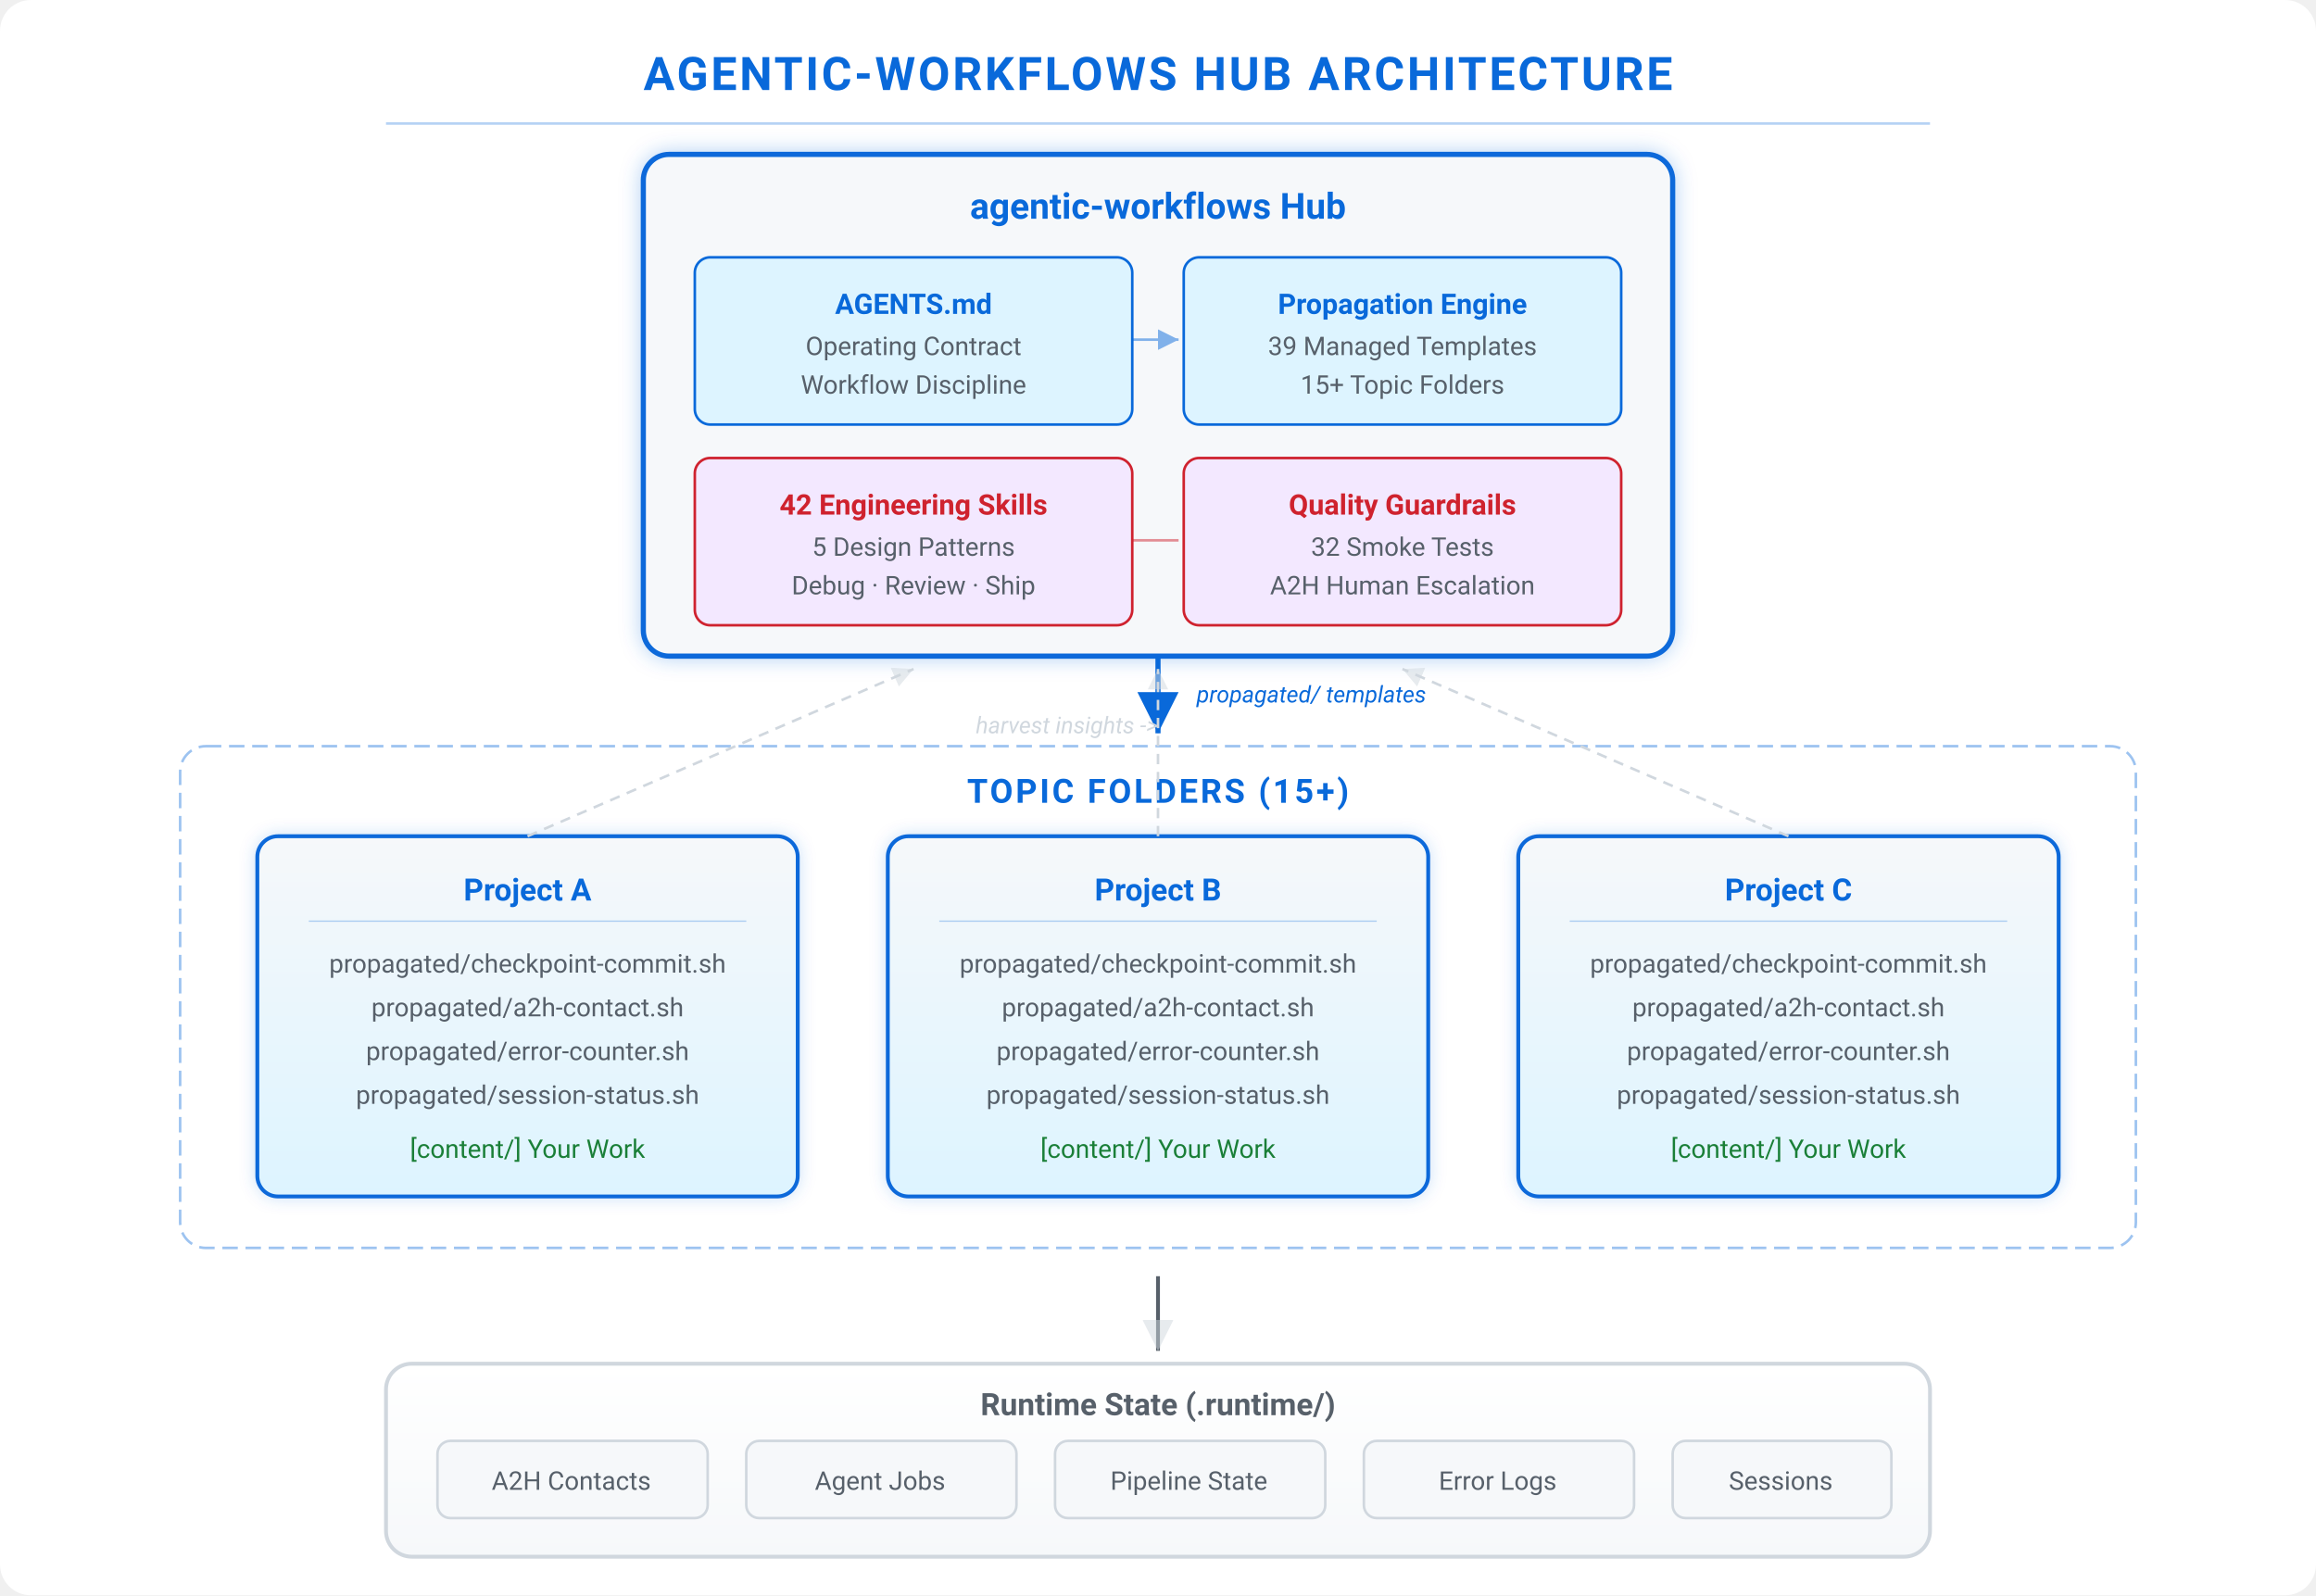
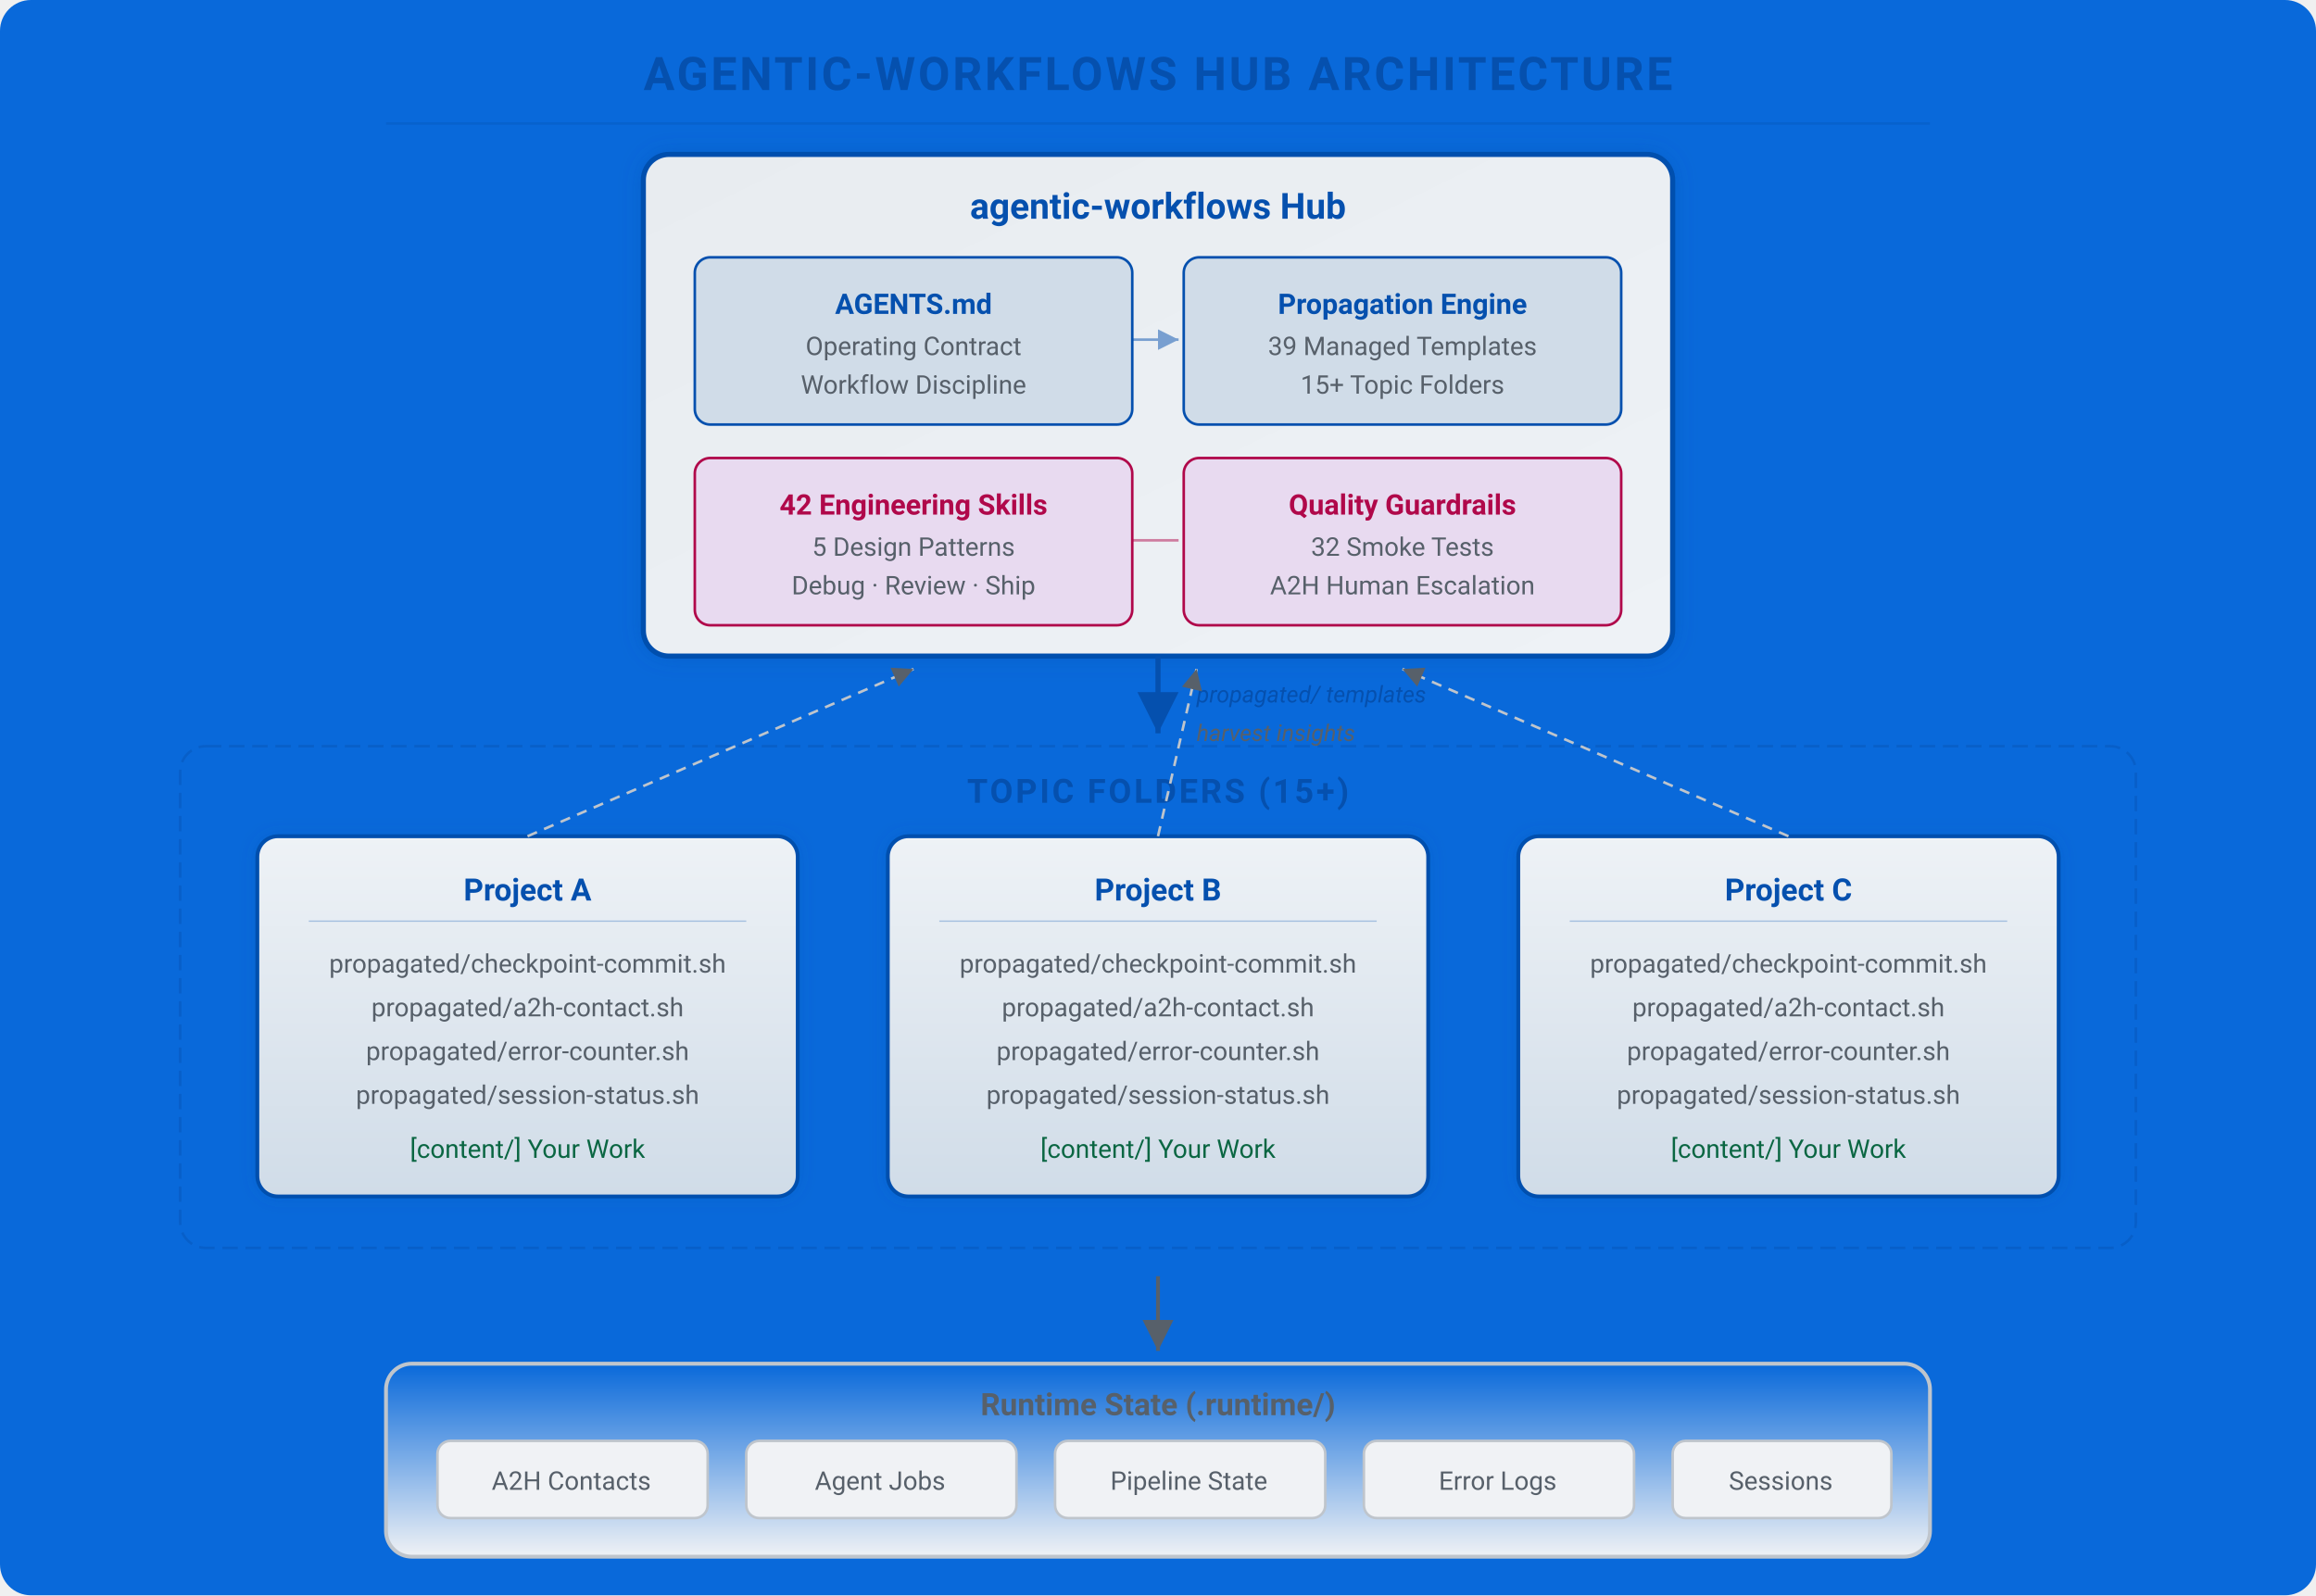
- <svg xmlns="http://www.w3.org/2000/svg" viewBox="0 0 900 620" width="100%" height="100%" style="max-width:900px; background:#ffffff; border-radius:12px; font-family:-apple-system,BlinkMacSystemFont,'Segoe UI',Roboto,sans-serif;">
+ <svg xmlns="http://www.w3.org/2000/svg" viewBox="0 0 900 620" width="100%" height="100%" style="max-width:900px; background:#0969da; border-radius:12px; font-family:-apple-system,BlinkMacSystemFont,'Segoe UI',Roboto,sans-serif;">
  <defs>
    <linearGradient id="hubGrad" x1="0%" y1="0%" x2="100%" y2="100%">
-       <stop offset="0%" stop-color="#f6f8fa" />
-       <stop offset="100%" stop-color="#f6f8fa" />
+       <stop offset="0%" stop-color="#e8ecf0" />
+       <stop offset="100%" stop-color="#eef2f6" />
    </linearGradient>
    <linearGradient id="topicGrad" x1="0%" y1="0%" x2="0%" y2="100%">
-       <stop offset="0%" stop-color="#f6f8fa" />
-       <stop offset="100%" stop-color="#ddf4ff" />
+       <stop offset="0%" stop-color="#eef2f6" />
+       <stop offset="100%" stop-color="#d0dce8" />
    </linearGradient>
    <linearGradient id="runtimeGrad" x1="0%" y1="0%" x2="0%" y2="100%">
-       <stop offset="0%" stop-color="#ffffff" />
-       <stop offset="100%" stop-color="#f6f8fa" />
+       <stop offset="0%" stop-color="#0969da" />
+       <stop offset="100%" stop-color="#f0f2f5" />
    </linearGradient>
    <linearGradient id="accentGrad" x1="0%" y1="0%" x2="100%" y2="0%">
-       <stop offset="0%" stop-color="#0969da" />
-       <stop offset="100%" stop-color="#0969da" />
+       <stop offset="0%" stop-color="#0550ae" />
+       <stop offset="100%" stop-color="#0550ae" />
    </linearGradient>
    <filter id="glow">
-       <feDropShadow dx="0" dy="0" stdDeviation="4" flood-color="#0969da" flood-opacity="0.3" />
+       <feDropShadow dx="0" dy="0" stdDeviation="4" flood-color="#0550ae" flood-opacity="0.3" />
    </filter>
    <filter id="glowTopic">
-       <feDropShadow dx="0" dy="0" stdDeviation="3" flood-color="#0969da" flood-opacity="0.2" />
+       <feDropShadow dx="0" dy="0" stdDeviation="3" flood-color="#0550ae" flood-opacity="0.2" />
    </filter>
    <marker id="arrowT" viewBox="0 0 10 10" refX="10" refY="5" markerWidth="8" markerHeight="8" orient="auto">
-       <path d="M 0 0 L 10 5 L 0 10 z" fill="#0969da" />
+       <path d="M 0 0 L 10 5 L 0 10 z" fill="#0550ae" />
    </marker>
    <marker id="arrowB" viewBox="0 0 10 10" refX="10" refY="5" markerWidth="8" markerHeight="8" orient="auto">
-       <path d="M 0 0 L 10 5 L 0 10 z" fill="#d0d7de" opacity="0.5" />
+       <path d="M 0 0 L 10 5 L 0 10 z" fill="#57606a" />
    </marker>
  </defs>
-   <rect width="900" height="620" rx="12" fill="#ffffff" />
-   <text x="450" y="35" fill="#0969da" font-size="18" font-weight="bold" text-anchor="middle" letter-spacing="1">AGENTIC-WORKFLOWS HUB ARCHITECTURE</text>
-   <line x1="150" y1="48" x2="750" y2="48" stroke="#0969da" stroke-width="1" opacity="0.3" />
-   <rect x="250" y="60" width="400" height="195" rx="10" fill="url(#hubGrad)" stroke="#0969da" stroke-width="2" filter="url(#glow)" />
-   <text x="450" y="85" fill="#0969da" font-size="14" font-weight="bold" text-anchor="middle">agentic-workflows Hub</text>
-   <rect x="270" y="100" width="170" height="65" rx="6" fill="#ddf4ff" stroke="#0969da" stroke-width="1" />
-   <text x="355" y="122" fill="#0969da" font-size="11" font-weight="bold" text-anchor="middle">AGENTS.md</text>
+   <rect width="900" height="620" rx="12" fill="#0969da" />
+   <text x="450" y="35" fill="#0550ae" font-size="18" font-weight="bold" text-anchor="middle" letter-spacing="1">AGENTIC-WORKFLOWS HUB ARCHITECTURE</text>
+   <line x1="150" y1="48" x2="750" y2="48" stroke="#0550ae" stroke-width="1" opacity="0.3" />
+   <rect x="250" y="60" width="400" height="195" rx="10" fill="url(#hubGrad)" stroke="#0550ae" stroke-width="2" filter="url(#glow)" />
+   <text x="450" y="85" fill="#0550ae" font-size="14" font-weight="bold" text-anchor="middle">agentic-workflows Hub</text>
+   <rect x="270" y="100" width="170" height="65" rx="6" fill="#d0dce8" stroke="#0550ae" stroke-width="1" />
+   <text x="355" y="122" fill="#0550ae" font-size="11" font-weight="bold" text-anchor="middle">AGENTS.md</text>
  <text x="355" y="138" fill="#57606a" font-size="10" text-anchor="middle">Operating Contract</text>
  <text x="355" y="153" fill="#57606a" font-size="10" text-anchor="middle">Workflow Discipline</text>
-   <rect x="460" y="100" width="170" height="65" rx="6" fill="#ddf4ff" stroke="#0969da" stroke-width="1" />
-   <text x="545" y="122" fill="#0969da" font-size="11" font-weight="bold" text-anchor="middle">Propagation Engine</text>
+   <rect x="460" y="100" width="170" height="65" rx="6" fill="#d0dce8" stroke="#0550ae" stroke-width="1" />
+   <text x="545" y="122" fill="#0550ae" font-size="11" font-weight="bold" text-anchor="middle">Propagation Engine</text>
  <text x="545" y="138" fill="#57606a" font-size="10" text-anchor="middle">39 Managed Templates</text>
  <text x="545" y="153" fill="#57606a" font-size="10" text-anchor="middle">15+ Topic Folders</text>
-   <rect x="270" y="178" width="170" height="65" rx="6" fill="#f3e8ff" stroke="#cf222e" stroke-width="1" />
-   <text x="355" y="200" fill="#cf222e" font-size="11" font-weight="bold" text-anchor="middle">42 Engineering Skills</text>
+   <rect x="270" y="178" width="170" height="65" rx="6" fill="#e8daf0" stroke="#b0084a" stroke-width="1" />
+   <text x="355" y="200" fill="#b0084a" font-size="11" font-weight="bold" text-anchor="middle">42 Engineering Skills</text>
  <text x="355" y="216" fill="#57606a" font-size="10" text-anchor="middle">5 Design Patterns</text>
  <text x="355" y="231" fill="#57606a" font-size="10" text-anchor="middle">Debug · Review · Ship</text>
-   <rect x="460" y="178" width="170" height="65" rx="6" fill="#f3e8ff" stroke="#cf222e" stroke-width="1" />
-   <text x="545" y="200" fill="#cf222e" font-size="11" font-weight="bold" text-anchor="middle">Quality Guardrails</text>
+   <rect x="460" y="178" width="170" height="65" rx="6" fill="#e8daf0" stroke="#b0084a" stroke-width="1" />
+   <text x="545" y="200" fill="#b0084a" font-size="11" font-weight="bold" text-anchor="middle">Quality Guardrails</text>
  <text x="545" y="216" fill="#57606a" font-size="10" text-anchor="middle">32 Smoke Tests</text>
  <text x="545" y="231" fill="#57606a" font-size="10" text-anchor="middle">A2H Human Escalation</text>
-   <line x1="440" y1="132" x2="458" y2="132" stroke="#0969da" stroke-width="1" opacity="0.5" marker-end="url(#arrowT)" />
-   <line x1="440" y1="210" x2="458" y2="210" stroke="#cf222e" stroke-width="1" opacity="0.5" />
-   <line x1="450" y1="255" x2="450" y2="285" stroke="#0969da" stroke-width="2" marker-end="url(#arrowT)" />
-   <text x="465" y="273" fill="#0969da" font-size="9" font-style="italic">propagated/ templates</text>
-   <rect x="70" y="290" width="760" height="195" rx="10" fill="none" stroke="#0969da" stroke-width="1" stroke-dasharray="6,3" opacity="0.4" />
-   <text x="450" y="312" fill="#0969da" font-size="13" font-weight="bold" text-anchor="middle" letter-spacing="1">TOPIC FOLDERS (15+)</text>
-   <rect x="100" y="325" width="210" height="140" rx="8" fill="url(#topicGrad)" stroke="#0969da" stroke-width="1.5" filter="url(#glowTopic)" />
-   <text x="205" y="350" fill="#0969da" font-size="12" font-weight="bold" text-anchor="middle">Project A</text>
-   <line x1="120" y1="358" x2="290" y2="358" stroke="#0969da" stroke-width="0.5" opacity="0.3" />
+   <line x1="440" y1="132" x2="458" y2="132" stroke="#0550ae" stroke-width="1" opacity="0.5" marker-end="url(#arrowT)" />
+   <line x1="440" y1="210" x2="458" y2="210" stroke="#b0084a" stroke-width="1" opacity="0.5" />
+   <line x1="450" y1="255" x2="450" y2="285" stroke="#0550ae" stroke-width="2" marker-end="url(#arrowT)" />
+   <text x="465" y="273" fill="#0550ae" font-size="9" font-style="italic">propagated/ templates</text>
+   <rect x="70" y="290" width="760" height="195" rx="10" fill="none" stroke="#0550ae" stroke-width="1" stroke-dasharray="6,3" opacity="0.4" />
+   <text x="450" y="312" fill="#0550ae" font-size="13" font-weight="bold" text-anchor="middle" letter-spacing="1">TOPIC FOLDERS (15+)</text>
+   <rect x="100" y="325" width="210" height="140" rx="8" fill="url(#topicGrad)" stroke="#0550ae" stroke-width="1.5" filter="url(#glowTopic)" />
+   <text x="205" y="350" fill="#0550ae" font-size="12" font-weight="bold" text-anchor="middle">Project A</text>
+   <line x1="120" y1="358" x2="290" y2="358" stroke="#0550ae" stroke-width="0.5" opacity="0.3" />
  <text x="205" y="378" fill="#57606a" font-size="10" text-anchor="middle">propagated/checkpoint-commit.sh</text>
  <text x="205" y="395" fill="#57606a" font-size="10" text-anchor="middle">propagated/a2h-contact.sh</text>
  <text x="205" y="412" fill="#57606a" font-size="10" text-anchor="middle">propagated/error-counter.sh</text>
  <text x="205" y="429" fill="#57606a" font-size="10" text-anchor="middle">propagated/session-status.sh</text>
-   <text x="205" y="450" fill="#1a7f37" font-size="10" text-anchor="middle">[content/] Your Work</text>
-   <rect x="345" y="325" width="210" height="140" rx="8" fill="url(#topicGrad)" stroke="#0969da" stroke-width="1.5" filter="url(#glowTopic)" />
-   <text x="450" y="350" fill="#0969da" font-size="12" font-weight="bold" text-anchor="middle">Project B</text>
-   <line x1="365" y1="358" x2="535" y2="358" stroke="#0969da" stroke-width="0.5" opacity="0.3" />
+   <text x="205" y="450" fill="#0a6642" font-size="10" text-anchor="middle">[content/] Your Work</text>
+   <rect x="345" y="325" width="210" height="140" rx="8" fill="url(#topicGrad)" stroke="#0550ae" stroke-width="1.5" filter="url(#glowTopic)" />
+   <text x="450" y="350" fill="#0550ae" font-size="12" font-weight="bold" text-anchor="middle">Project B</text>
+   <line x1="365" y1="358" x2="535" y2="358" stroke="#0550ae" stroke-width="0.5" opacity="0.3" />
  <text x="450" y="378" fill="#57606a" font-size="10" text-anchor="middle">propagated/checkpoint-commit.sh</text>
  <text x="450" y="395" fill="#57606a" font-size="10" text-anchor="middle">propagated/a2h-contact.sh</text>
  <text x="450" y="412" fill="#57606a" font-size="10" text-anchor="middle">propagated/error-counter.sh</text>
  <text x="450" y="429" fill="#57606a" font-size="10" text-anchor="middle">propagated/session-status.sh</text>
-   <text x="450" y="450" fill="#1a7f37" font-size="10" text-anchor="middle">[content/] Your Work</text>
-   <rect x="590" y="325" width="210" height="140" rx="8" fill="url(#topicGrad)" stroke="#0969da" stroke-width="1.5" filter="url(#glowTopic)" />
-   <text x="695" y="350" fill="#0969da" font-size="12" font-weight="bold" text-anchor="middle">Project C</text>
-   <line x1="610" y1="358" x2="780" y2="358" stroke="#0969da" stroke-width="0.5" opacity="0.3" />
+   <text x="450" y="450" fill="#0a6642" font-size="10" text-anchor="middle">[content/] Your Work</text>
+   <rect x="590" y="325" width="210" height="140" rx="8" fill="url(#topicGrad)" stroke="#0550ae" stroke-width="1.5" filter="url(#glowTopic)" />
+   <text x="695" y="350" fill="#0550ae" font-size="12" font-weight="bold" text-anchor="middle">Project C</text>
+   <line x1="610" y1="358" x2="780" y2="358" stroke="#0550ae" stroke-width="0.5" opacity="0.3" />
  <text x="695" y="378" fill="#57606a" font-size="10" text-anchor="middle">propagated/checkpoint-commit.sh</text>
  <text x="695" y="395" fill="#57606a" font-size="10" text-anchor="middle">propagated/a2h-contact.sh</text>
  <text x="695" y="412" fill="#57606a" font-size="10" text-anchor="middle">propagated/error-counter.sh</text>
  <text x="695" y="429" fill="#57606a" font-size="10" text-anchor="middle">propagated/session-status.sh</text>
-   <text x="695" y="450" fill="#1a7f37" font-size="10" text-anchor="middle">[content/] Your Work</text>
-   <line x1="205" y1="325" x2="355" y2="260" stroke="#d0d7de" stroke-width="1" stroke-dasharray="4,3" marker-end="url(#arrowB)" />
-   <line x1="450" y1="325" x2="450" y2="260" stroke="#d0d7de" stroke-width="1" stroke-dasharray="4,3" marker-end="url(#arrowB)" />
-   <line x1="695" y1="325" x2="545" y2="260" stroke="#d0d7de" stroke-width="1" stroke-dasharray="4,3" marker-end="url(#arrowB)" />
-   <text x="450" y="285" fill="#d0d7de" font-size="9" font-style="italic" text-anchor="end">harvest insights -&gt;</text>
+   <text x="695" y="450" fill="#0a6642" font-size="10" text-anchor="middle">[content/] Your Work</text>
+   <line x1="205" y1="325" x2="355" y2="260" stroke="#bfc5cc" stroke-width="1" stroke-dasharray="4,3" marker-end="url(#arrowB)" />
+   <line x1="450" y1="325" x2="465" y2="260" stroke="#bfc5cc" stroke-width="1" stroke-dasharray="4,3" marker-end="url(#arrowB)" />
+   <line x1="695" y1="325" x2="545" y2="260" stroke="#bfc5cc" stroke-width="1" stroke-dasharray="4,3" marker-end="url(#arrowB)" />
+   <text x="465" y="288" fill="#57606a" font-size="9" font-style="italic">harvest insights</text>
  <line x1="450" y1="496" x2="450" y2="525" stroke="#57606a" stroke-width="1.5" marker-end="url(#arrowB)" />
-   <rect x="150" y="530" width="600" height="75" rx="10" fill="url(#runtimeGrad)" stroke="#d0d7de" stroke-width="1.5" />
+   <rect x="150" y="530" width="600" height="75" rx="10" fill="url(#runtimeGrad)" stroke="#bfc5cc" stroke-width="1.5" />
  <text x="450" y="550" fill="#57606a" font-size="12" font-weight="bold" text-anchor="middle">Runtime State (.runtime/)</text>
-   <rect x="170" y="560" width="105" height="30" rx="5" fill="#f6f8fa" stroke="#d0d7de" stroke-width="1" />
+   <rect x="170" y="560" width="105" height="30" rx="5" fill="#f0f2f5" stroke="#bfc5cc" stroke-width="1" />
  <text x="222" y="579" fill="#57606a" font-size="10" text-anchor="middle">A2H Contacts</text>
-   <rect x="290" y="560" width="105" height="30" rx="5" fill="#f6f8fa" stroke="#d0d7de" stroke-width="1" />
+   <rect x="290" y="560" width="105" height="30" rx="5" fill="#f0f2f5" stroke="#bfc5cc" stroke-width="1" />
  <text x="342" y="579" fill="#57606a" font-size="10" text-anchor="middle">Agent Jobs</text>
-   <rect x="410" y="560" width="105" height="30" rx="5" fill="#f6f8fa" stroke="#d0d7de" stroke-width="1" />
+   <rect x="410" y="560" width="105" height="30" rx="5" fill="#f0f2f5" stroke="#bfc5cc" stroke-width="1" />
  <text x="462" y="579" fill="#57606a" font-size="10" text-anchor="middle">Pipeline State</text>
-   <rect x="530" y="560" width="105" height="30" rx="5" fill="#f6f8fa" stroke="#d0d7de" stroke-width="1" />
+   <rect x="530" y="560" width="105" height="30" rx="5" fill="#f0f2f5" stroke="#bfc5cc" stroke-width="1" />
  <text x="582" y="579" fill="#57606a" font-size="10" text-anchor="middle">Error Logs</text>
-   <rect x="650" y="560" width="85" height="30" rx="5" fill="#f6f8fa" stroke="#d0d7de" stroke-width="1" />
+   <rect x="650" y="560" width="85" height="30" rx="5" fill="#f0f2f5" stroke="#bfc5cc" stroke-width="1" />
  <text x="692" y="579" fill="#57606a" font-size="10" text-anchor="middle">Sessions</text>
</svg>
